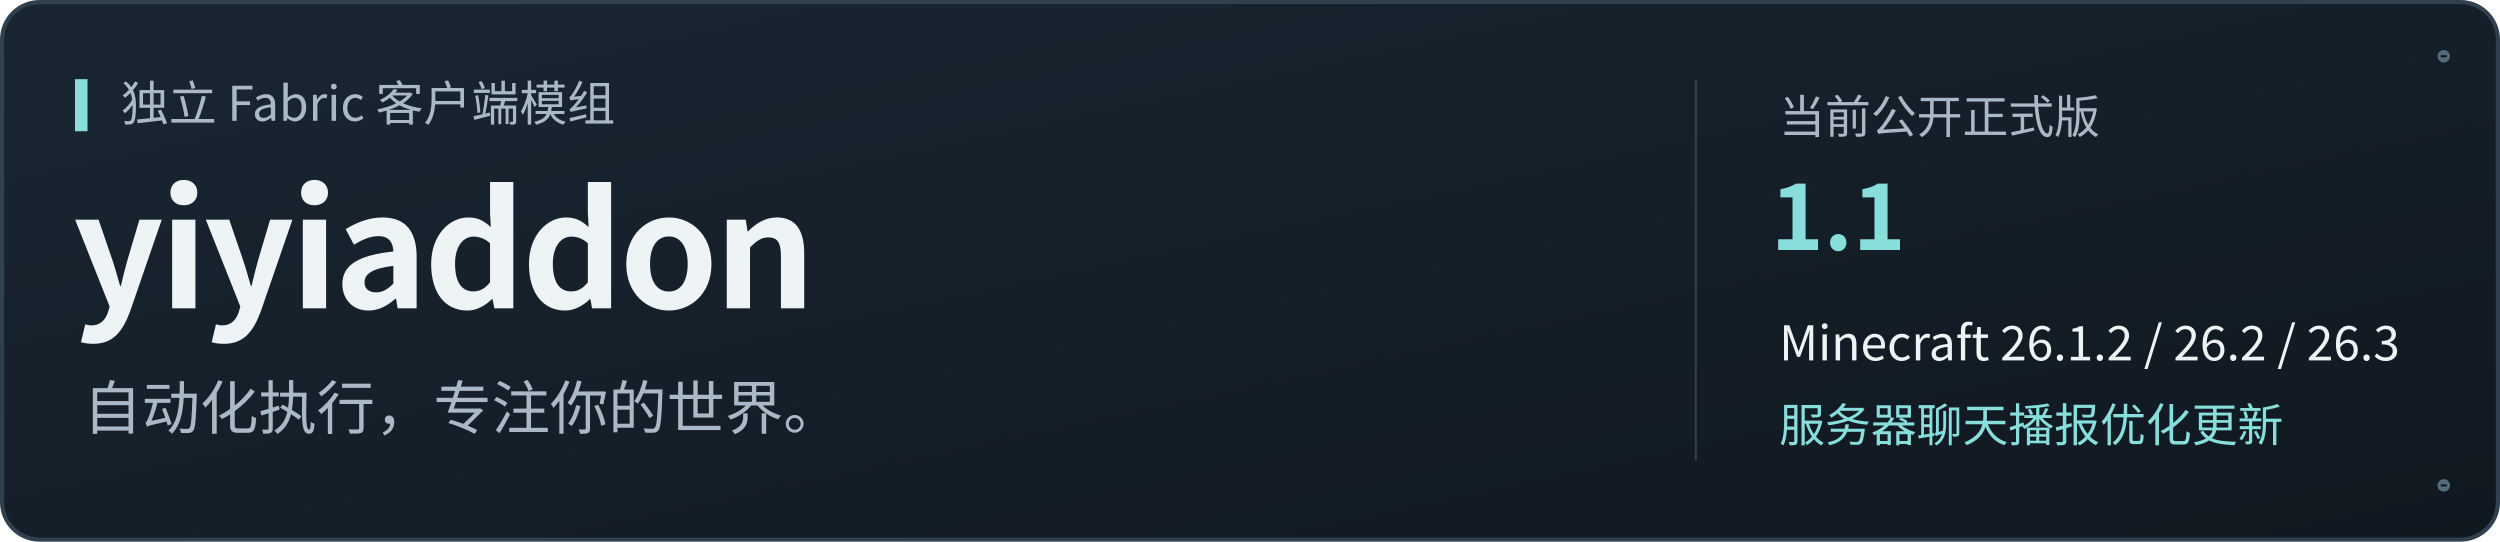
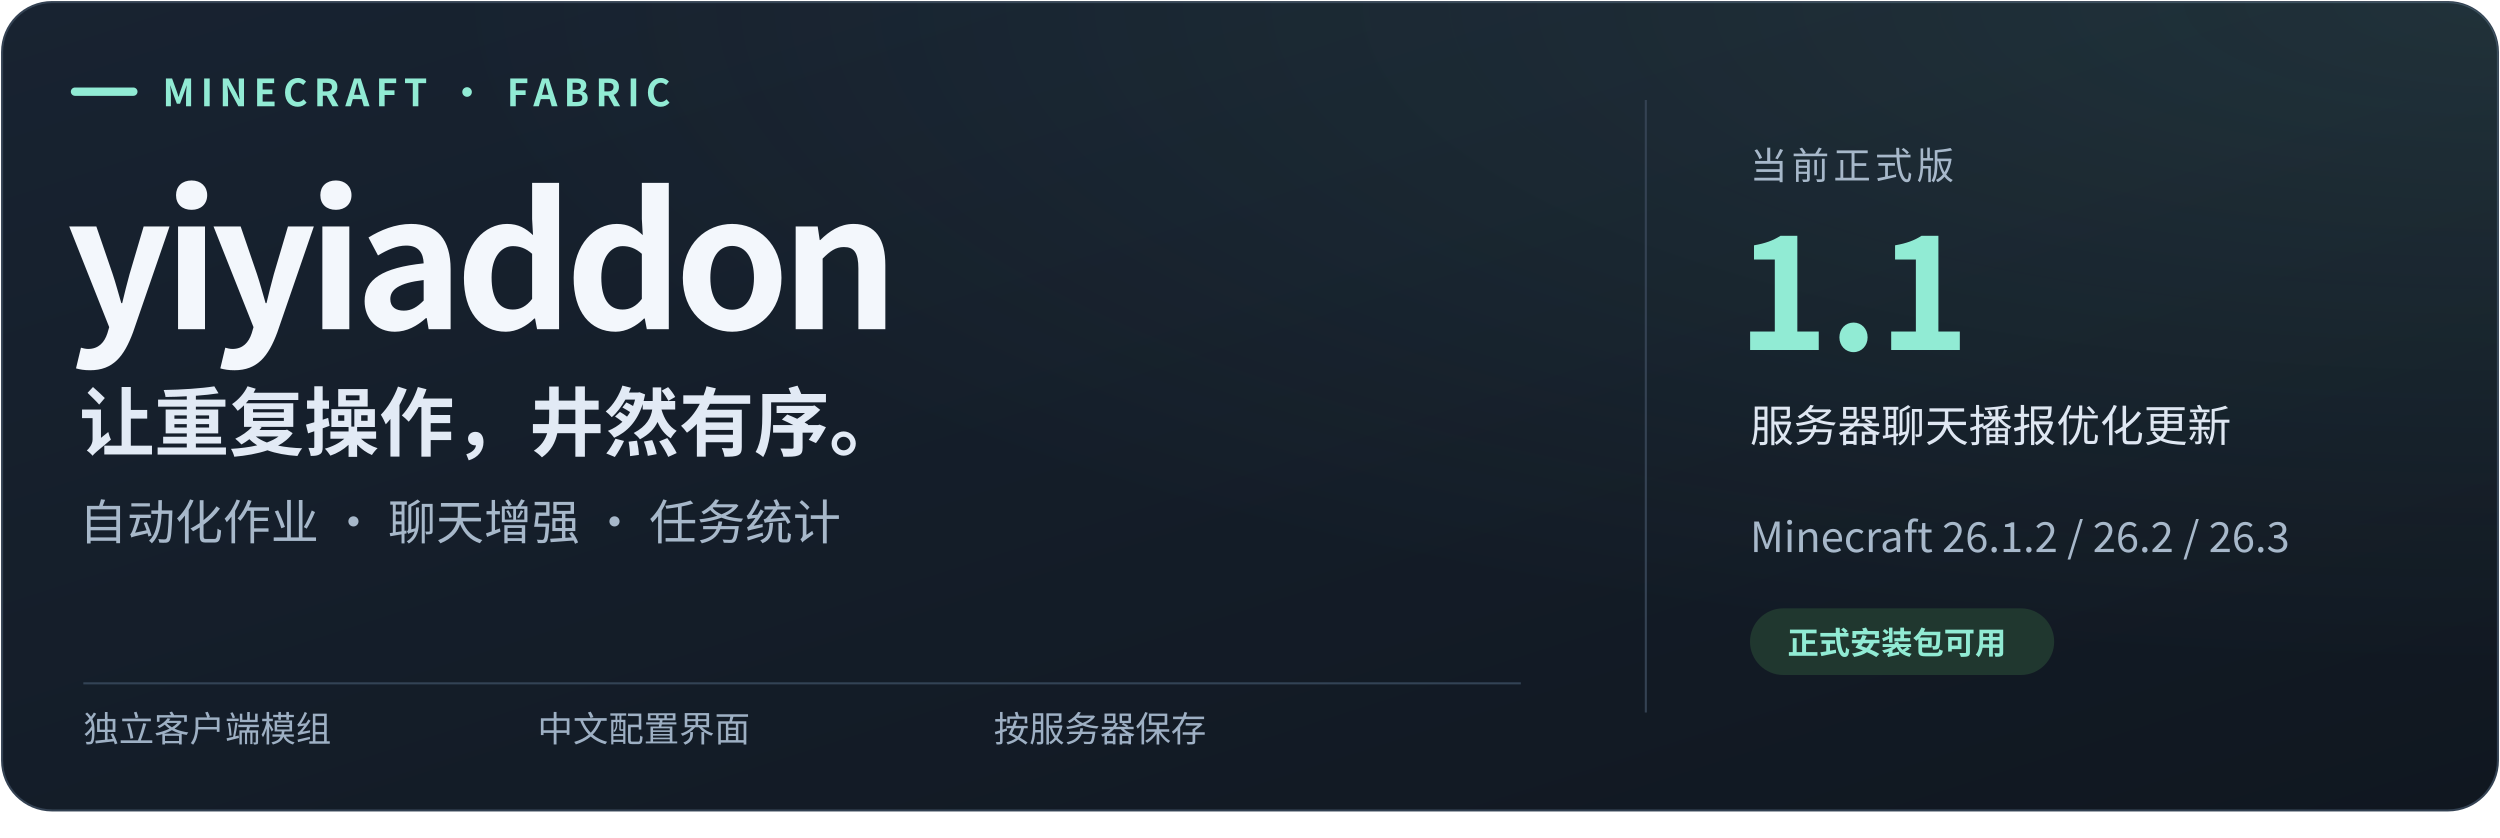
- <svg xmlns="http://www.w3.org/2000/svg" width="1200" height="260" viewBox="0 0 1200 260" role="img" aria-label="yiyiaddon 1.1 · 独立 Fabric 客户端模组">
+ <svg xmlns="http://www.w3.org/2000/svg" width="1200" height="402" viewBox="0 0 1200 402" role="img" aria-label="yiyiaddon 1.1 · 独立 Fabric 客户端模组">
  <defs>
-     <linearGradient id="panel" x1="0" y1="0" x2="1" y2="1">
-       <stop stop-color="#192632" />
-       <stop offset="1" stop-color="#101820" />
+     <linearGradient id="bg" x1="0" y1="0" x2="1" y2="1">
+       <stop stop-color="#182331" />
+       <stop offset="1" stop-color="#101720" />
    </linearGradient>
+     <radialGradient id="glow" cx="100%" cy="0%" r="110%">
+       <stop stop-color="#91ebd4" stop-opacity=".10" />
+       <stop offset=".75" stop-color="#91ebd4" stop-opacity="0" />
+     </radialGradient>
+     <clipPath id="round">
+       <rect x="1" y="1" width="1198" height="388" rx="24" />
+     </clipPath>
  </defs>
-   <g font-family="Microsoft YaHei, Noto Sans CJK SC, PingFang SC, Arial, sans-serif">
-     <rect x="1" y="1" width="1198" height="258" rx="18" fill="url(#panel)" stroke="#30404e" stroke-width="2" />
-     <path d="M36 38h6v25h-6z" fill="#88dedb" />
-     <text x="58" y="58" font-size="23" fill="#aab9c5" font-weight="500">独立 Fabric 客户端模组</text>
-     <text x="35" y="148" font-size="76" fill="#eef3f5" font-weight="700" letter-spacing="-2">yiyiaddon</text>
-     <text x="40" y="206" font-size="28" fill="#aab9c5" font-weight="400">自动化执行，专注你的世界。</text>
-     <path d="M814 38v183" stroke="#30404e" />
-     <text x="854" y="64" font-size="22" fill="#aab9c5" font-weight="400">当前公开正式版</text>
-     <text x="850" y="120" id="release-version" font-size="43" fill="#88dedb" font-weight="600">1.1</text>
-     <text x="854" y="173" id="supported-games" font-size="23" fill="#eef3f5" font-weight="400">Minecraft 26.1.2 / 26.2 / 26.3</text>
-     <text x="854" y="212" id="release-title" font-size="22" fill="#88dedb" font-weight="400">服务器聊天播报优化更新</text>
-     <circle cx="1173" cy="27" r="3" fill="#566b7a" />
-     <path d="M1171.5 27h3" stroke="#0e161e" />
-     <circle cx="1173" cy="233" r="3" fill="#566b7a" />
-     <path d="M1171.5 233h3" stroke="#0e161e" />
+   <g font-family="Segoe UI, Microsoft YaHei, Noto Sans CJK SC, PingFang SC, Arial, sans-serif">
+     <rect x="1" y="1" width="1198" height="388" rx="24" fill="url(#bg)" stroke="#344253" />
+     <rect x="1" y="1" width="1198" height="388" rx="24" fill="url(#glow)" />
+     <path d="M36 44h28" stroke="#91ebd4" stroke-width="4" stroke-linecap="round" />
+     <text x="78" y="51" font-size="18" fill="#91ebd4" font-weight="600" letter-spacing="3">MINECRAFT · FABRIC</text>
+     <text x="32" y="158" font-size="88" fill="#f3f7fc" font-weight="700" letter-spacing="-4">yiyiaddon</text>
+     <text x="38" y="216" font-size="36" fill="#e2eaf5" font-weight="600">让重复操作，井然有序。</text>
+     <text x="38" y="259" font-size="23" fill="#a7b8ca" font-weight="400">自动化作业 · 聊天增强 · 任务统计</text>
+     <path d="M790 48v294" stroke="#344253" />
+     <text x="840" y="86" font-size="18" fill="#a7b8ca" font-weight="500" letter-spacing="2">当前正式版</text>
+     <text x="834" y="168" font-size="74" fill="#91ebd4" font-weight="650" id="release-version">1.1</text>
+     <text x="840" y="212" font-size="21" fill="#dfe7f2" font-weight="500" id="release-title">服务器聊天播报优化更新</text>
+     <text x="840" y="265" font-size="20" fill="#a7b8ca" font-weight="400" id="supported-games">Minecraft 26.1.2 / 26.2 / 26.3</text>
+     <rect x="840" y="292" width="146" height="32" rx="16" fill="#20372f" />
+     <text x="858" y="314" font-size="15" fill="#91ebd4" font-weight="600">正式安装包可用</text>
+     <path d="M40 328h690" stroke="#334355" />
+     <text x="40" y="356" font-size="17" fill="#9eb0c4" font-weight="500">独立客户端模组</text>
+     <text x="258" y="356" font-size="17" fill="#9eb0c4" font-weight="500">中文配置界面</text>
+     <text x="477" y="356" font-size="17" fill="#9eb0c4" font-weight="500">按服务器保存</text>
  </g>
</svg>
